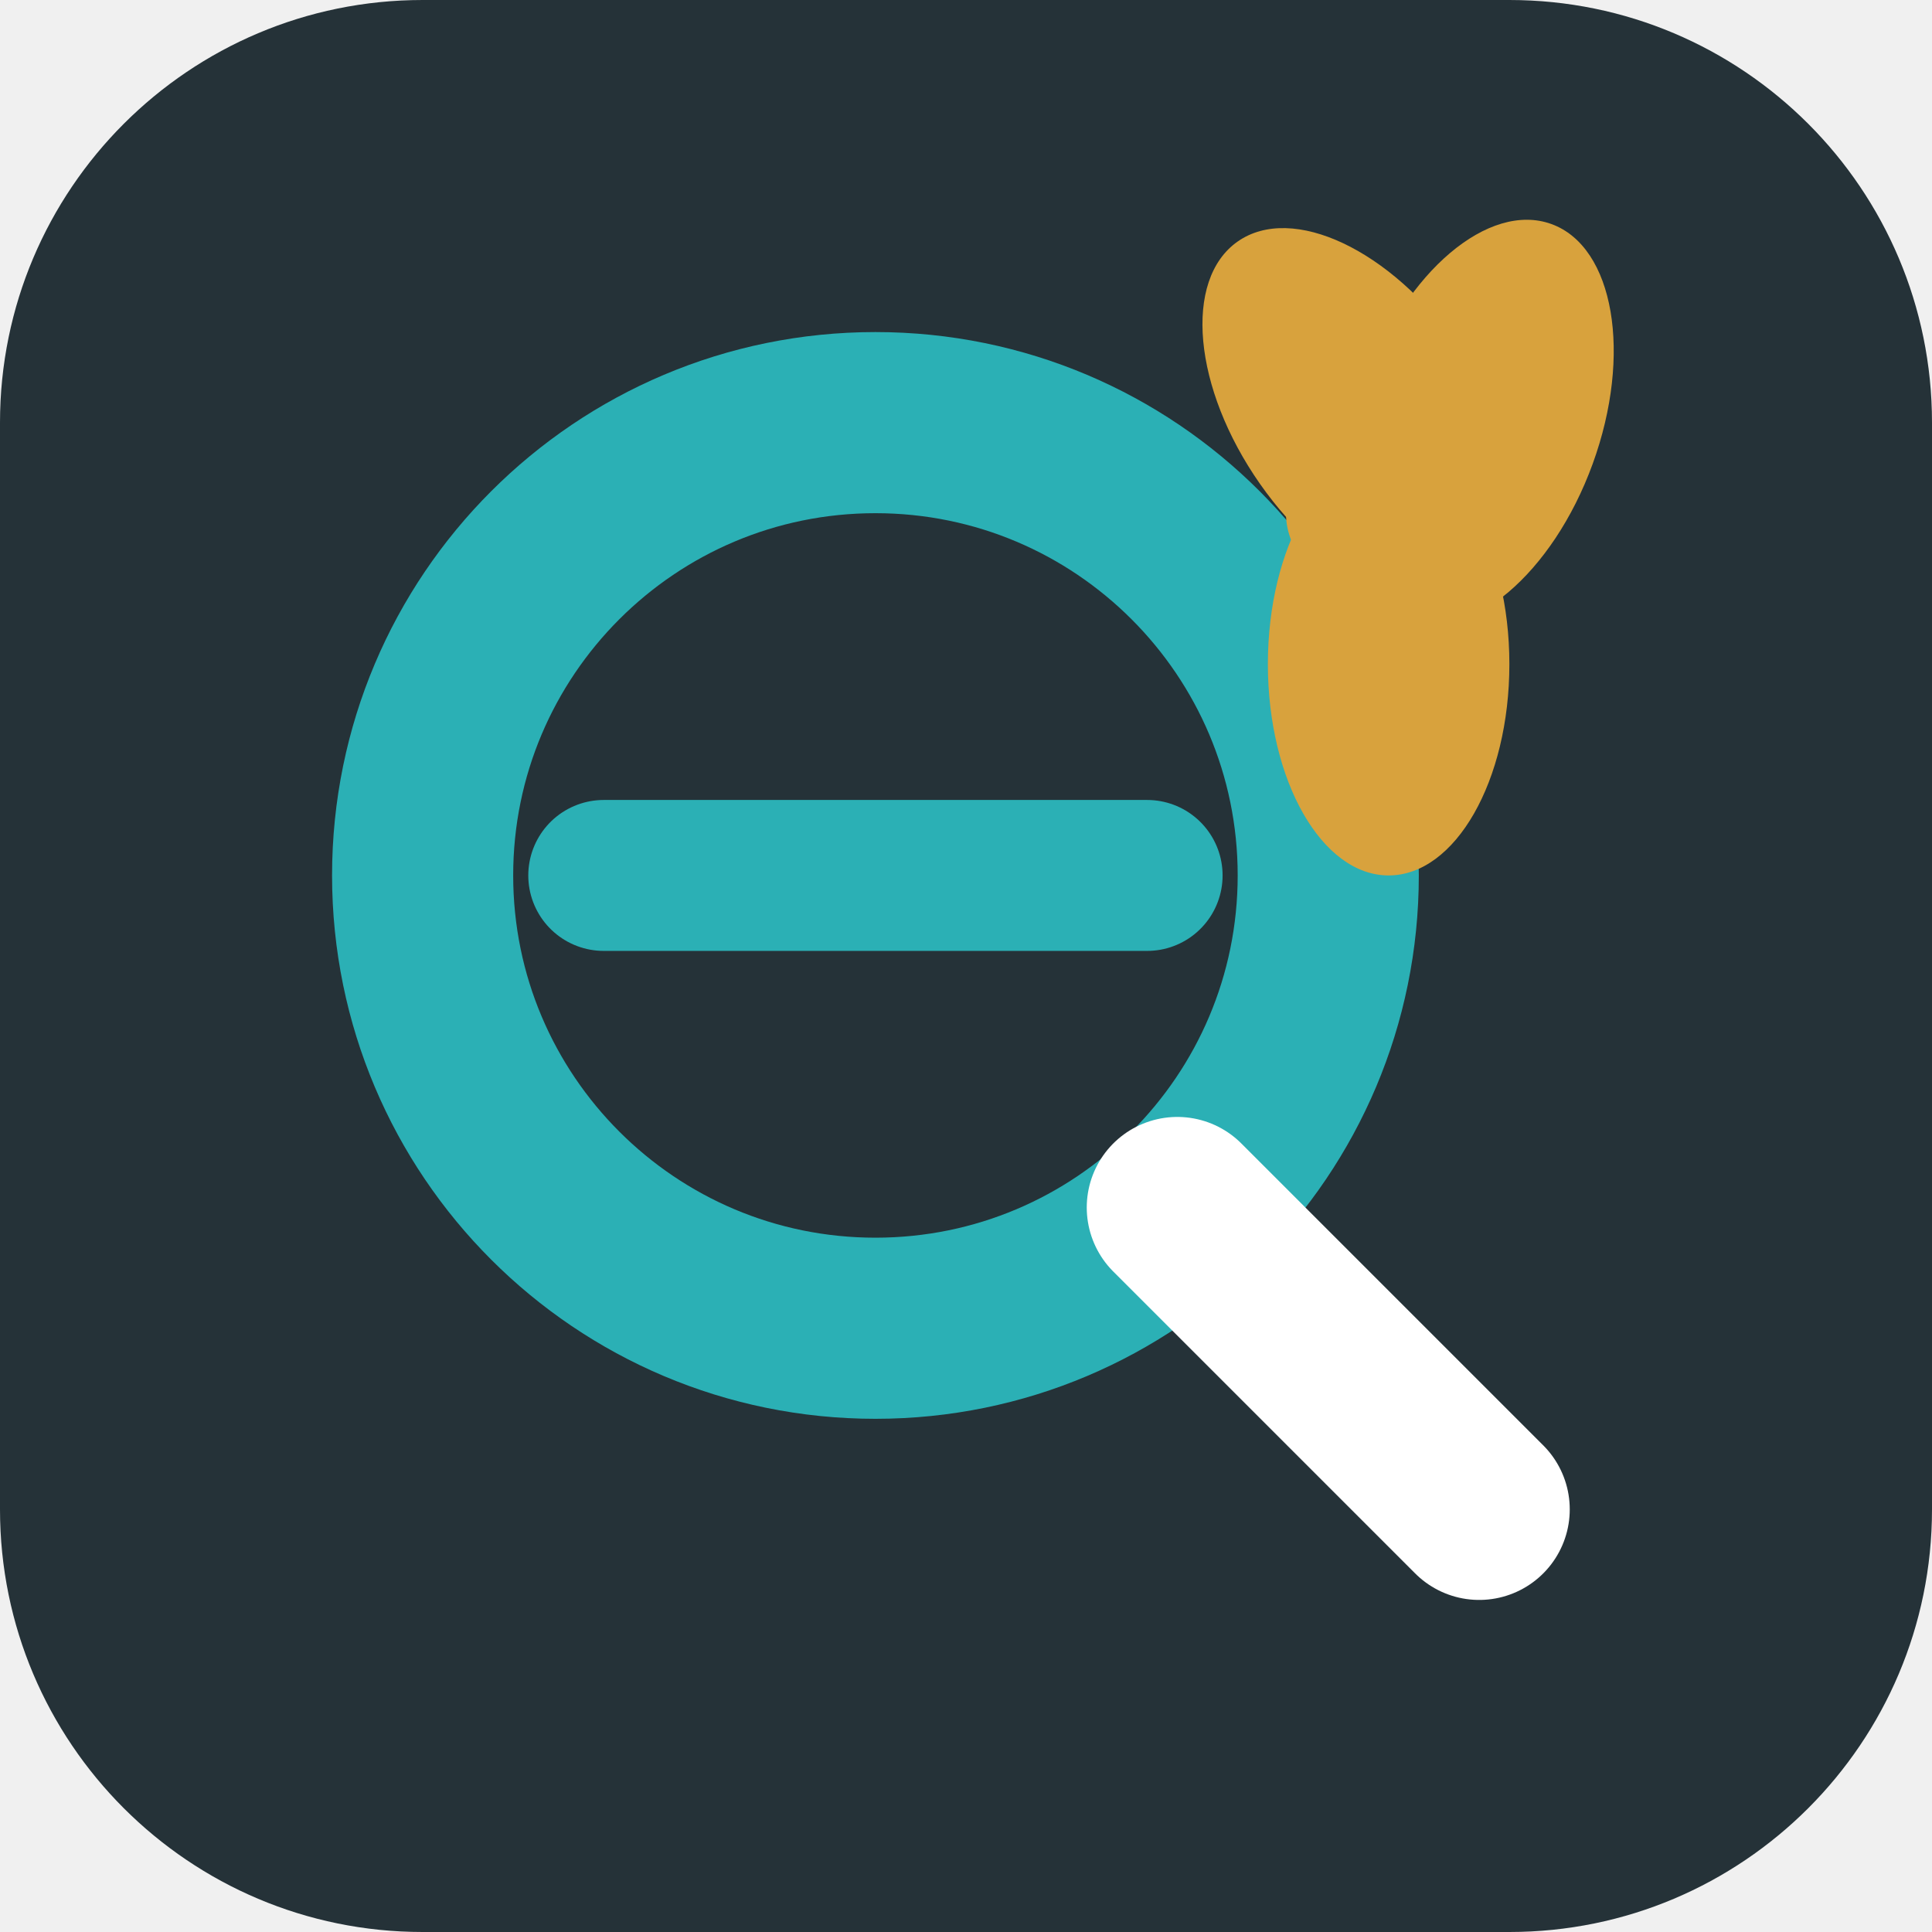
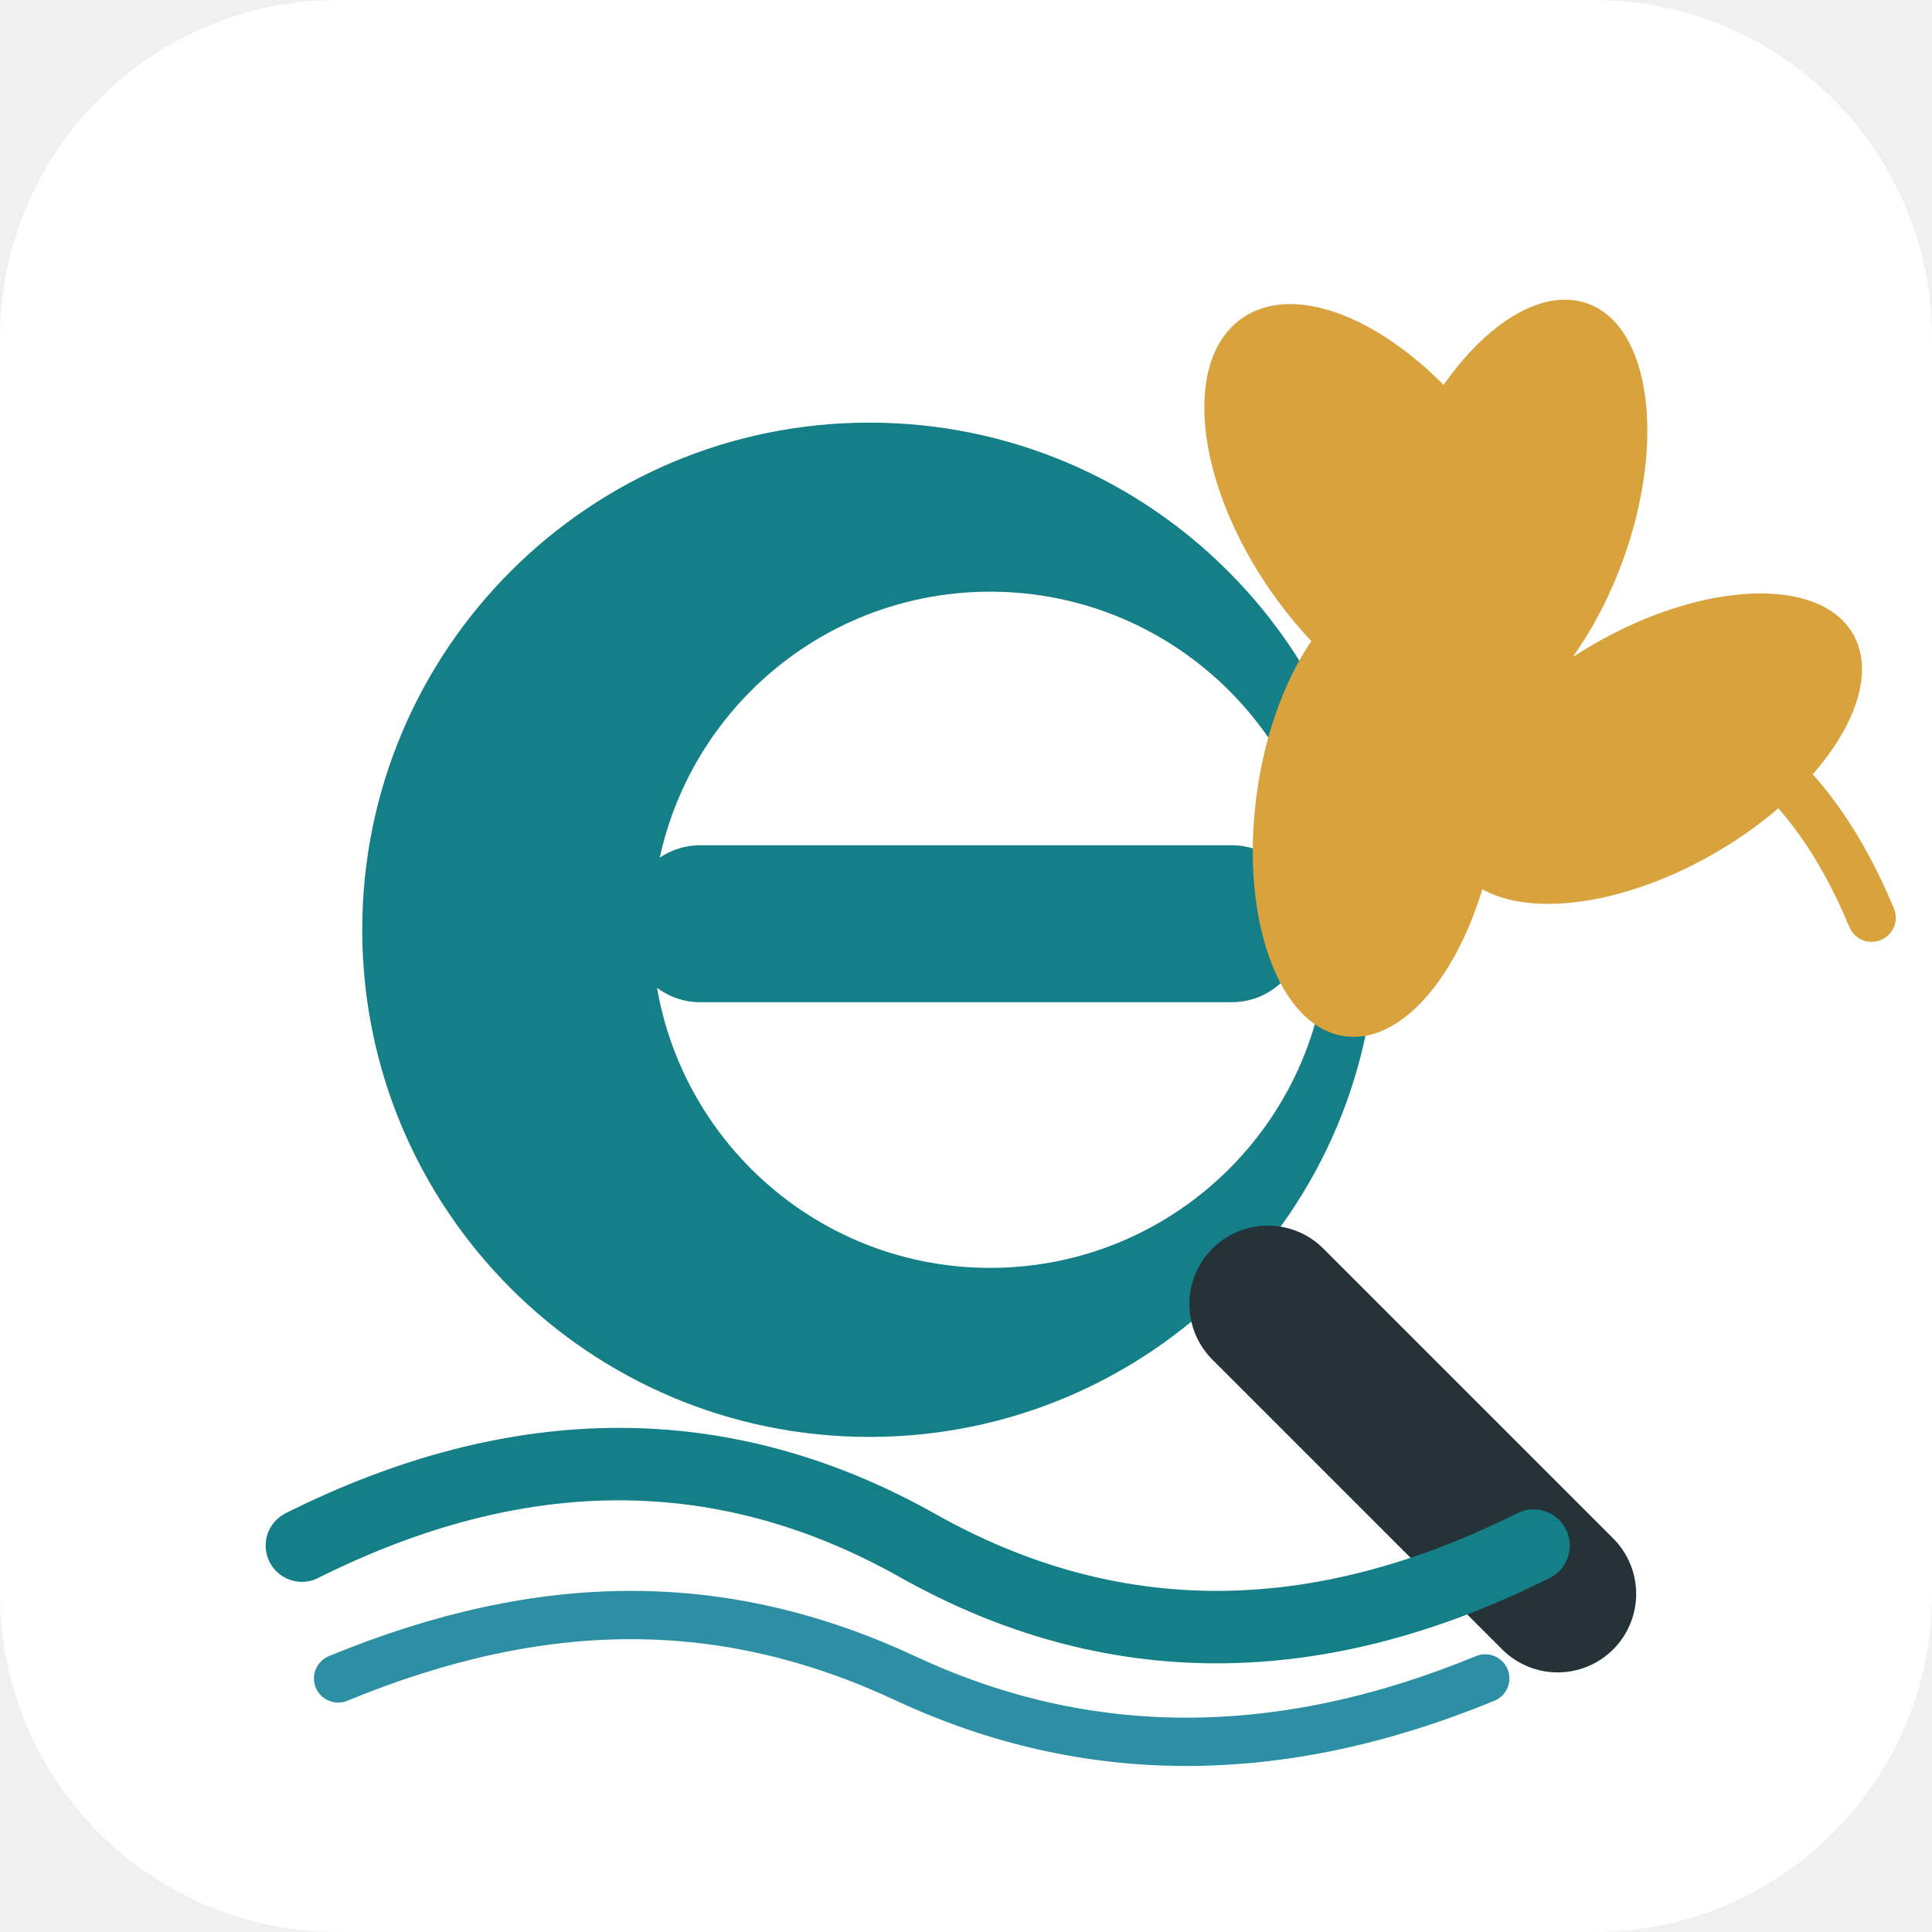
- <svg xmlns="http://www.w3.org/2000/svg" viewBox="0 0 64 64">
-   <rect width="64" height="64" rx="14" fill="#253238" />
-   <circle cx="29" cy="29" r="15" fill="none" stroke="#2bb0b5" stroke-width="6" />
-   <path d="M39 40l10 10" stroke="#ffffff" stroke-width="6" stroke-linecap="round" />
-   <path d="M20 29h18" stroke="#2bb0b5" stroke-width="5" stroke-linecap="round" />
-   <g fill="#d8a23d" transform="translate(41 8)">
-     <ellipse cx="0" cy="7" rx="4" ry="7" transform="rotate(-35)" />
-     <ellipse cx="8" cy="6" rx="4" ry="7" transform="rotate(20 8 6)" />
-     <ellipse cx="5" cy="14" rx="4" ry="7" />
-     <circle cx="4" cy="9" r="2.4" />
+ <svg xmlns="http://www.w3.org/2000/svg" viewBox="0 0 160 160" role="img" aria-label="Hawaiʻi Business Express icon">
+   <rect width="160" height="160" rx="28" fill="#ffffff" />
+   <circle cx="72" cy="77" r="42" fill="#147f86" />
+   <circle cx="82" cy="77" r="28" fill="#ffffff" />
+   <rect x="52" y="70" width="56" height="13" rx="6" fill="#147f86" />
+   <path d="M105 108l24 24" stroke="#253238" stroke-width="13" stroke-linecap="round" />
+   <path d="M25 128c18-9 35-9 51 0s33 9 51 0" fill="none" stroke="#147f86" stroke-width="6" stroke-linecap="round" />
+   <path d="M28 139c17-7 32-7 47 0s31 7 48 0" fill="none" stroke="#2c8fa3" stroke-width="4" stroke-linecap="round" />
+   <g fill="#d8a23d" transform="translate(104 28)">
+     <ellipse cx="0" cy="18" rx="11" ry="20" transform="rotate(-35)" />
+     <ellipse cx="21" cy="15" rx="10" ry="19" transform="rotate(20 21 15)" />
+     <ellipse cx="33" cy="34" rx="10" ry="19" transform="rotate(60 33 34)" />
+     <ellipse cx="10" cy="39" rx="10" ry="19" transform="rotate(8 10 39)" />
+     <circle cx="16" cy="26" r="6" />
+     <path d="M23 28c15 1 23 8 28 20" fill="none" stroke="#d8a23d" stroke-width="4" stroke-linecap="round" />
  </g>
</svg>
